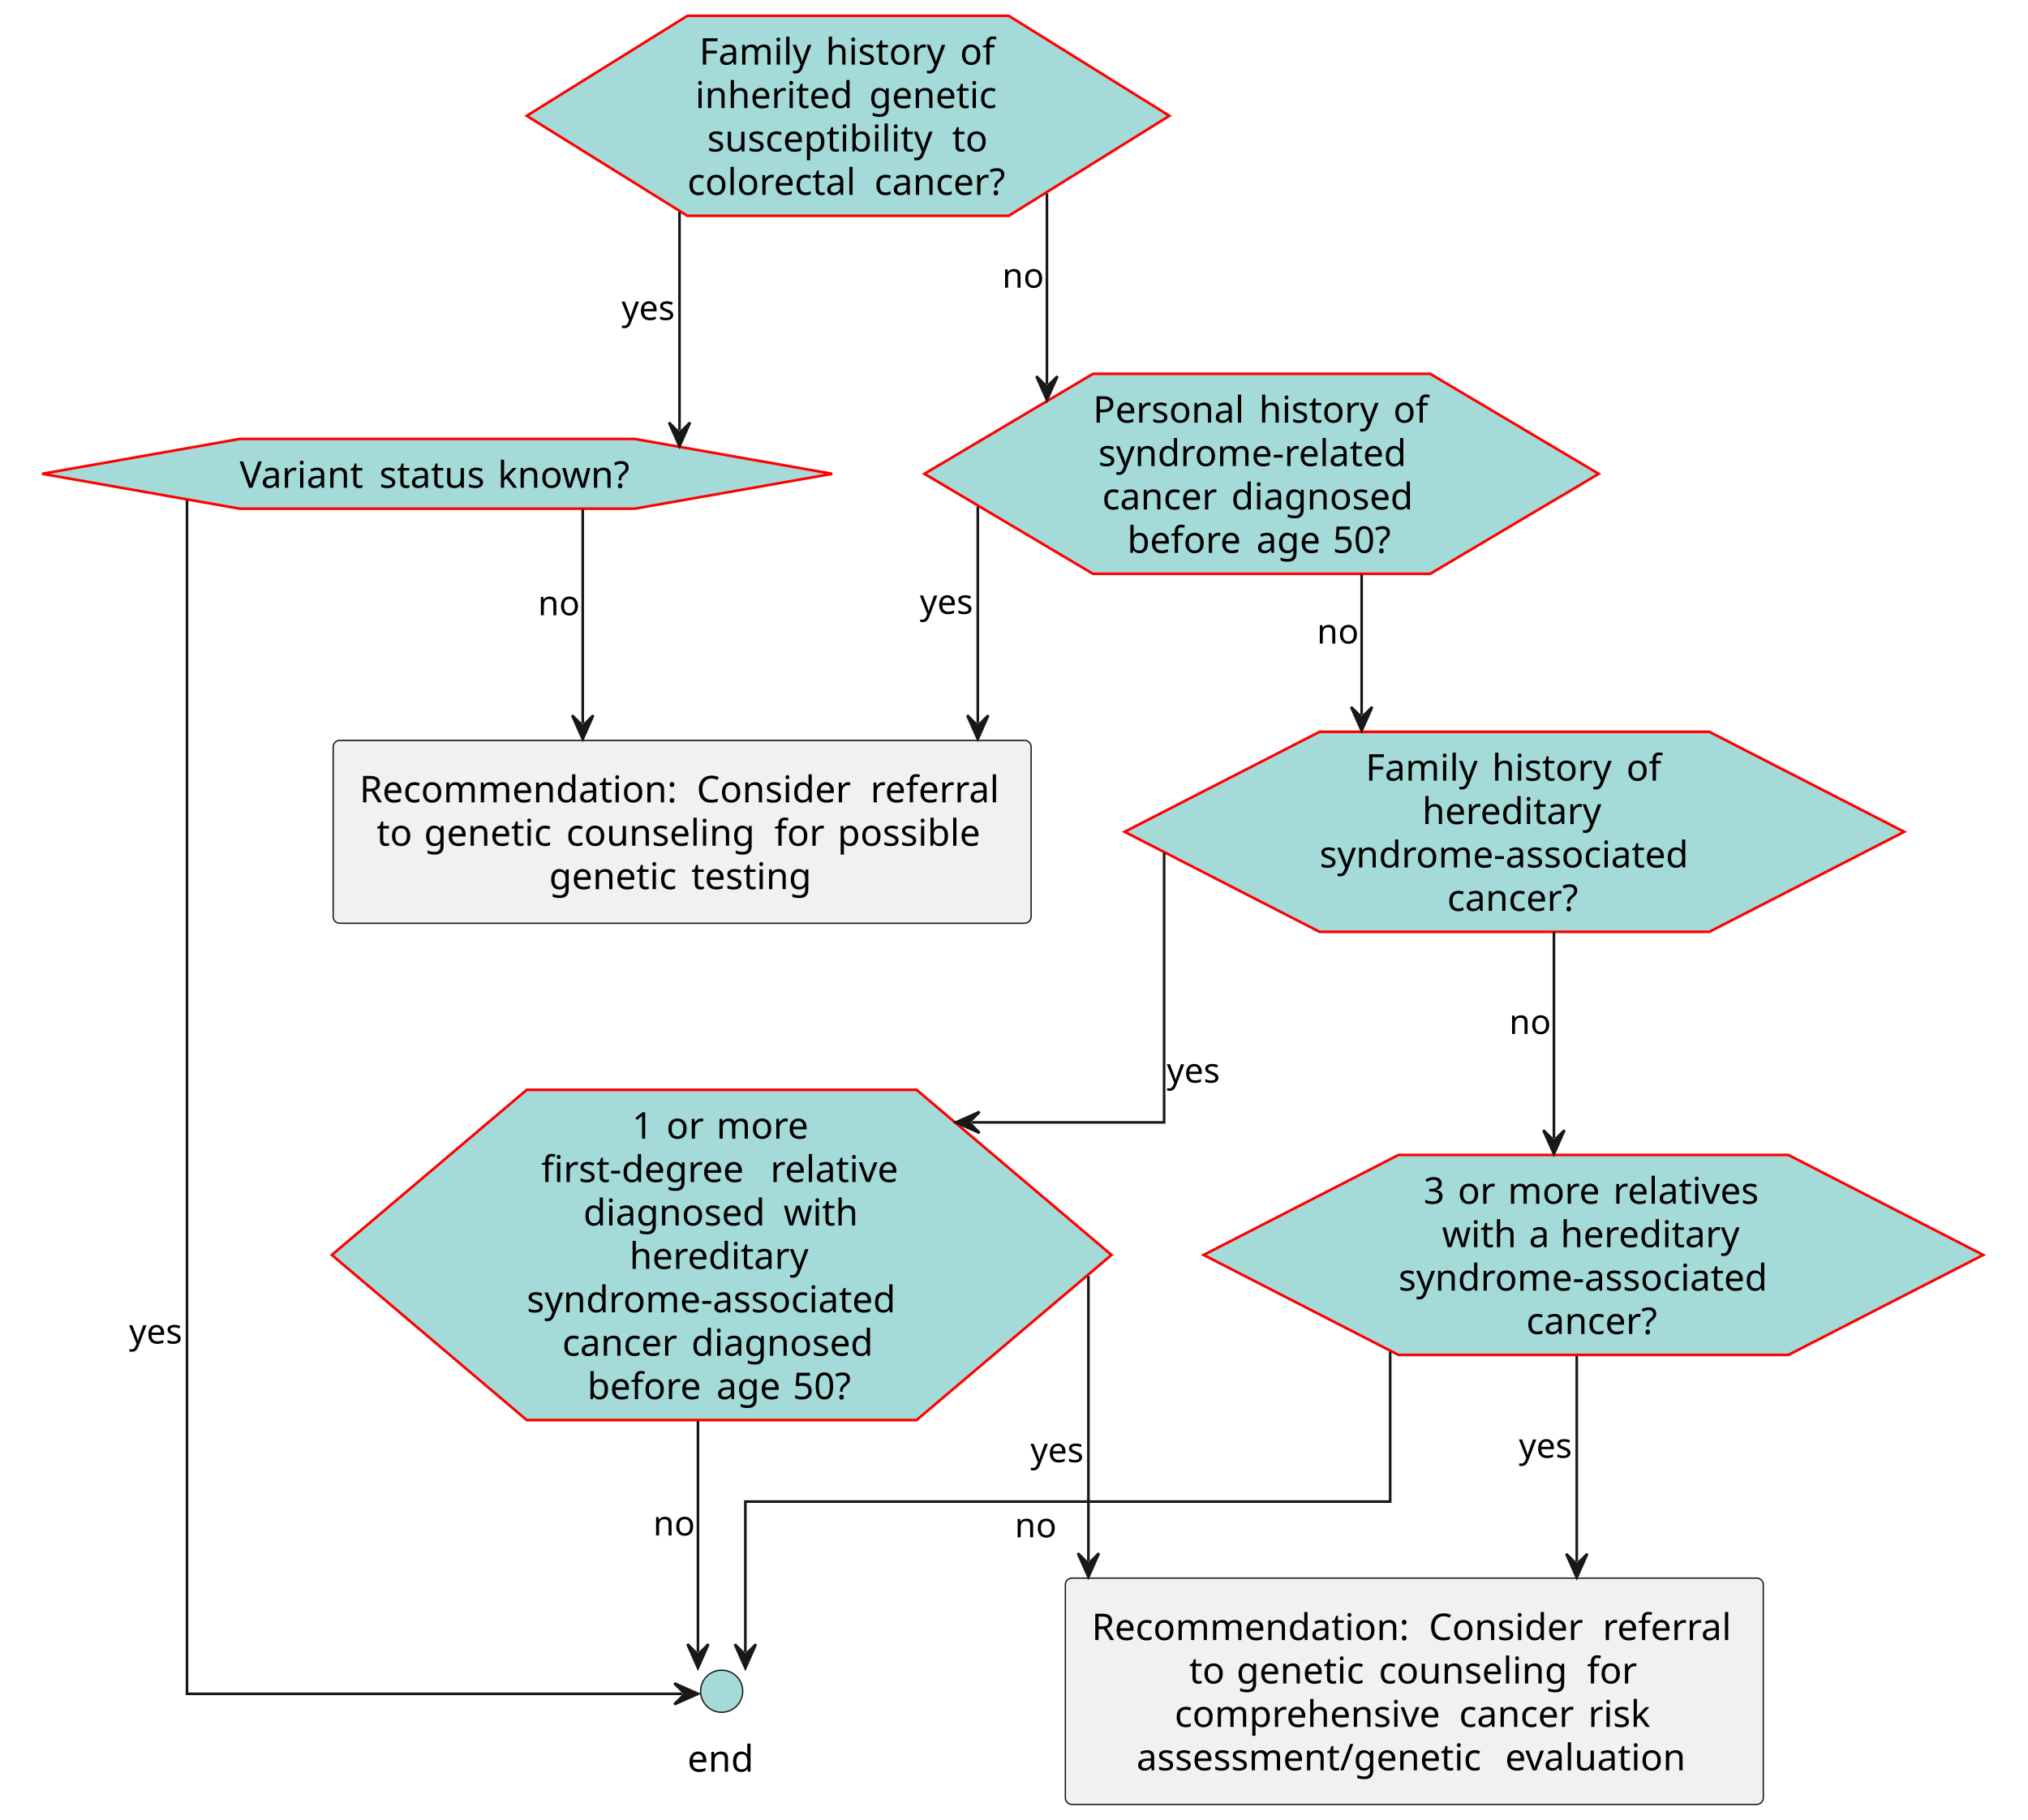
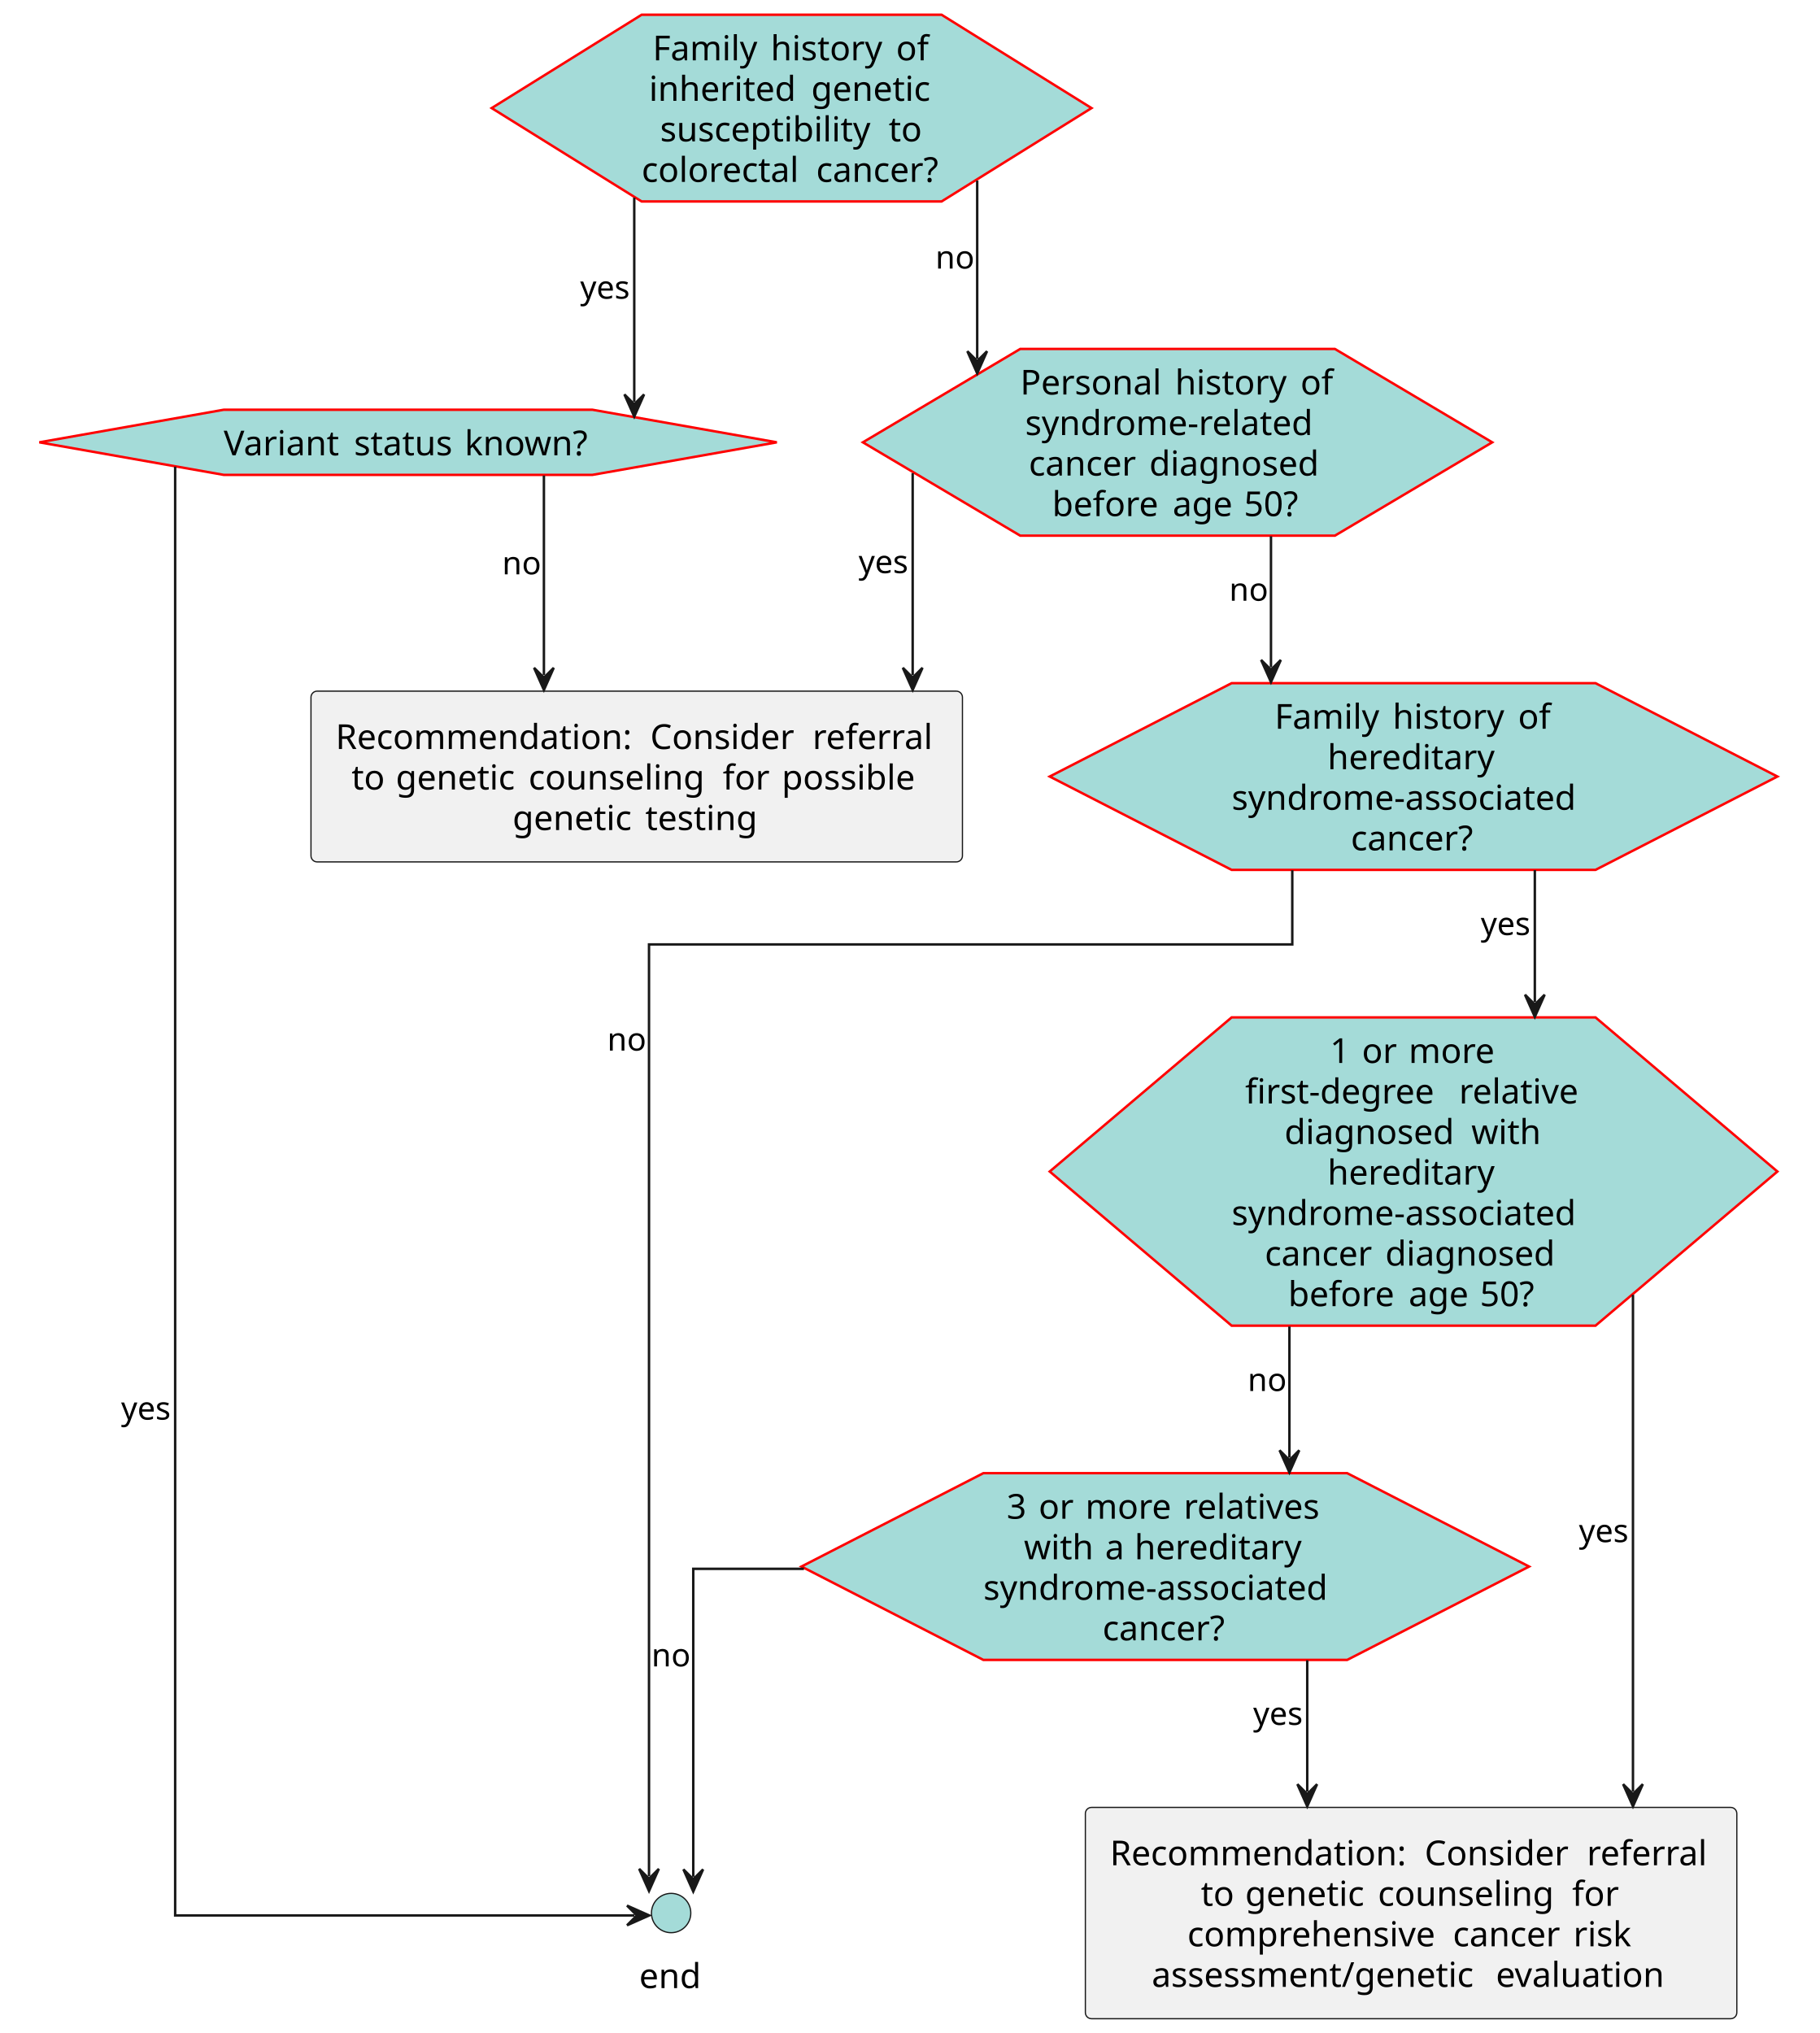
- <svg xmlns="http://www.w3.org/2000/svg" xmlns:xlink="http://www.w3.org/1999/xlink" contentStyleType="text/css" height="691px" preserveAspectRatio="none" style="width:770px;height:691px;background:#FFFFFF;" version="1.1" viewBox="0 0 770 691" width="770px" zoomAndPan="magnify">
+ <svg xmlns="http://www.w3.org/2000/svg" xmlns:xlink="http://www.w3.org/1999/xlink" contentStyleType="text/css" height="827px" preserveAspectRatio="none" style="width:740px;height:827px;background:#FFFFFF;" version="1.1" viewBox="0 0 740 827" width="740px" zoomAndPan="magnify">
  <defs />
  <g>
    <g id="elem_eve_FamHxGeneticMarker">
      <a href="#eve-FamHxGeneticMarker" target="_top" title="#eve-FamHxGeneticMarker" xlink:actuate="onRequest" xlink:href="#eve-FamHxGeneticMarker" xlink:show="new" xlink:title="#eve-FamHxGeneticMarker" xlink:type="simple">
-         <polygon fill="#A4DBD8" points="444,43.98,383,6,261,6,200,43.98,261,81.95,383,81.95,444,43.98" style="stroke:#FF0000;stroke-width:1.0;" />
+         <polygon fill="#A4DBD8" points="444,43.97,383,6,261,6,200,43.97,261,81.95,383,81.95,444,43.97" style="stroke:#FF0000;stroke-width:1.0;" />
        <text fill="#000000" font-family="sans-serif" font-size="14" lengthAdjust="spacing" textLength="44" x="265.5" y="24.535">Family</text>
        <text fill="#000000" font-family="sans-serif" font-size="14" lengthAdjust="spacing" textLength="4" x="309.5" y="24.535"> </text>
        <text fill="#000000" font-family="sans-serif" font-size="14" lengthAdjust="spacing" textLength="47" x="313.5" y="24.535">history</text>
        <text fill="#000000" font-family="sans-serif" font-size="14" lengthAdjust="spacing" textLength="4" x="360.5" y="24.535"> </text>
        <text fill="#000000" font-family="sans-serif" font-size="14" lengthAdjust="spacing" textLength="14" x="364.5" y="24.535">of</text>
        <text fill="#000000" font-family="sans-serif" font-size="14" lengthAdjust="spacing" textLength="62" x="264" y="41.023">inherited</text>
        <text fill="#000000" font-family="sans-serif" font-size="14" lengthAdjust="spacing" textLength="4" x="326" y="41.023"> </text>
        <text fill="#000000" font-family="sans-serif" font-size="14" lengthAdjust="spacing" textLength="50" x="330" y="41.023">genetic</text>
        <text fill="#000000" font-family="sans-serif" font-size="14" lengthAdjust="spacing" textLength="89" x="268.5" y="57.512">susceptibility</text>
        <text fill="#000000" font-family="sans-serif" font-size="14" lengthAdjust="spacing" textLength="4" x="357.5" y="57.512"> </text>
        <text fill="#000000" font-family="sans-serif" font-size="14" lengthAdjust="spacing" textLength="14" x="361.5" y="57.512">to</text>
        <text fill="#000000" font-family="sans-serif" font-size="14" lengthAdjust="spacing" textLength="67" x="261" y="74">colorectal</text>
        <text fill="#000000" font-family="sans-serif" font-size="14" lengthAdjust="spacing" textLength="4" x="328" y="74"> </text>
        <text fill="#000000" font-family="sans-serif" font-size="14" lengthAdjust="spacing" textLength="51" x="332" y="74">cancer?</text>
      </a>
    </g>
    <g id="elem_eve_KnownVariantStatus">
      <a href="#eve-KnownVariantStatus" target="_top" title="#eve-KnownVariantStatus" xlink:actuate="onRequest" xlink:href="#eve-KnownVariantStatus" xlink:show="new" xlink:title="#eve-KnownVariantStatus" xlink:type="simple">
-         <polygon fill="#A4DBD8" points="316,179.93,241,166.69,91,166.69,16,179.93,91,193.17,241,193.17,316,179.93" style="stroke:#FF0000;stroke-width:1.0;" />
-         <text fill="#000000" font-family="sans-serif" font-size="14" lengthAdjust="spacing" textLength="49" x="91" y="185.225">Variant</text>
-         <text fill="#000000" font-family="sans-serif" font-size="14" lengthAdjust="spacing" textLength="4" x="140" y="185.225"> </text>
-         <text fill="#000000" font-family="sans-serif" font-size="14" lengthAdjust="spacing" textLength="41" x="144" y="185.225">status</text>
-         <text fill="#000000" font-family="sans-serif" font-size="14" lengthAdjust="spacing" textLength="4" x="185" y="185.225"> </text>
-         <text fill="#000000" font-family="sans-serif" font-size="14" lengthAdjust="spacing" textLength="52" x="189" y="185.225">known?</text>
+         <polygon fill="#A4DBD8" points="316,179.93,241,166.68,91,166.68,16,179.93,91,193.17,241,193.17,316,179.93" style="stroke:#FF0000;stroke-width:1.0;" />
+         <text fill="#000000" font-family="sans-serif" font-size="14" lengthAdjust="spacing" textLength="49" x="91" y="185.215">Variant</text>
+         <text fill="#000000" font-family="sans-serif" font-size="14" lengthAdjust="spacing" textLength="4" x="140" y="185.215"> </text>
+         <text fill="#000000" font-family="sans-serif" font-size="14" lengthAdjust="spacing" textLength="41" x="144" y="185.215">status</text>
+         <text fill="#000000" font-family="sans-serif" font-size="14" lengthAdjust="spacing" textLength="4" x="185" y="185.215"> </text>
+         <text fill="#000000" font-family="sans-serif" font-size="14" lengthAdjust="spacing" textLength="52" x="189" y="185.215">known?</text>
      </a>
    </g>
    <g id="elem_eve_PersonalHxSyndromeRelatedCancer">
      <a href="#eve-PersonalHxSyndromeRelatedCancer" target="_top" title="#eve-PersonalHxSyndromeRelatedCancer" xlink:actuate="onRequest" xlink:href="#eve-PersonalHxSyndromeRelatedCancer" xlink:show="new" xlink:title="#eve-PersonalHxSyndromeRelatedCancer" xlink:type="simple">
-         <polygon fill="#A4DBD8" points="607,179.93,543,141.95,415,141.95,351,179.93,415,217.91,543,217.91,607,179.93" style="stroke:#FF0000;stroke-width:1.0;" />
+         <polygon fill="#A4DBD8" points="607,179.93,543,141.95,415,141.95,351,179.93,415,217.9,543,217.9,607,179.93" style="stroke:#FF0000;stroke-width:1.0;" />
        <text fill="#000000" font-family="sans-serif" font-size="14" lengthAdjust="spacing" textLength="59" x="415" y="160.485">Personal</text>
        <text fill="#000000" font-family="sans-serif" font-size="14" lengthAdjust="spacing" textLength="4" x="474" y="160.485"> </text>
        <text fill="#000000" font-family="sans-serif" font-size="14" lengthAdjust="spacing" textLength="47" x="478" y="160.485">history</text>
        <text fill="#000000" font-family="sans-serif" font-size="14" lengthAdjust="spacing" textLength="4" x="525" y="160.485"> </text>
        <text fill="#000000" font-family="sans-serif" font-size="14" lengthAdjust="spacing" textLength="14" x="529" y="160.485">of</text>
        <text fill="#000000" font-family="sans-serif" font-size="14" lengthAdjust="spacing" textLength="124" x="417" y="176.973">syndrome-related</text>
        <text fill="#000000" font-family="sans-serif" font-size="14" lengthAdjust="spacing" textLength="45" x="418.5" y="193.462">cancer</text>
        <text fill="#000000" font-family="sans-serif" font-size="14" lengthAdjust="spacing" textLength="4" x="463.5" y="193.462"> </text>
        <text fill="#000000" font-family="sans-serif" font-size="14" lengthAdjust="spacing" textLength="72" x="467.5" y="193.462">diagnosed</text>
        <text fill="#000000" font-family="sans-serif" font-size="14" lengthAdjust="spacing" textLength="45" x="428" y="209.95">before</text>
        <text fill="#000000" font-family="sans-serif" font-size="14" lengthAdjust="spacing" textLength="4" x="473" y="209.95"> </text>
        <text fill="#000000" font-family="sans-serif" font-size="14" lengthAdjust="spacing" textLength="25" x="477" y="209.95">age</text>
        <text fill="#000000" font-family="sans-serif" font-size="14" lengthAdjust="spacing" textLength="4" x="502" y="209.95"> </text>
        <text fill="#000000" font-family="sans-serif" font-size="14" lengthAdjust="spacing" textLength="24" x="506" y="209.95">50?</text>
      </a>
    </g>
    <g id="elem_eve_FamHxSyndromeRelatedCancers">
      <a href="#eve-FamHxSyndromeRelatedCancers" target="_top" title="#eve-FamHxSyndromeRelatedCancers" xlink:actuate="onRequest" xlink:href="#eve-FamHxSyndromeRelatedCancers" xlink:show="new" xlink:title="#eve-FamHxSyndromeRelatedCancers" xlink:type="simple">
-         <polygon fill="#A4DBD8" points="723,315.88,649,277.91,501,277.91,427,315.88,501,353.86,649,353.86,723,315.88" style="stroke:#FF0000;stroke-width:1.0;" />
-         <text fill="#000000" font-family="sans-serif" font-size="14" lengthAdjust="spacing" textLength="44" x="518.5" y="296.445">Family</text>
-         <text fill="#000000" font-family="sans-serif" font-size="14" lengthAdjust="spacing" textLength="4" x="562.5" y="296.445"> </text>
-         <text fill="#000000" font-family="sans-serif" font-size="14" lengthAdjust="spacing" textLength="47" x="566.5" y="296.445">history</text>
-         <text fill="#000000" font-family="sans-serif" font-size="14" lengthAdjust="spacing" textLength="4" x="613.5" y="296.445"> </text>
-         <text fill="#000000" font-family="sans-serif" font-size="14" lengthAdjust="spacing" textLength="14" x="617.5" y="296.445">of</text>
-         <text fill="#000000" font-family="sans-serif" font-size="14" lengthAdjust="spacing" textLength="70" x="540" y="312.933">hereditary</text>
-         <text fill="#000000" font-family="sans-serif" font-size="14" lengthAdjust="spacing" textLength="148" x="501" y="329.422">syndrome-associated</text>
-         <text fill="#000000" font-family="sans-serif" font-size="14" lengthAdjust="spacing" textLength="51" x="549.5" y="345.91">cancer?</text>
+         <polygon fill="#A4DBD8" points="723,315.88,649,277.9,501,277.9,427,315.88,501,353.86,649,353.86,723,315.88" style="stroke:#FF0000;stroke-width:1.0;" />
+         <text fill="#000000" font-family="sans-serif" font-size="14" lengthAdjust="spacing" textLength="44" x="518.5" y="296.435">Family</text>
+         <text fill="#000000" font-family="sans-serif" font-size="14" lengthAdjust="spacing" textLength="4" x="562.5" y="296.435"> </text>
+         <text fill="#000000" font-family="sans-serif" font-size="14" lengthAdjust="spacing" textLength="47" x="566.5" y="296.435">history</text>
+         <text fill="#000000" font-family="sans-serif" font-size="14" lengthAdjust="spacing" textLength="4" x="613.5" y="296.435"> </text>
+         <text fill="#000000" font-family="sans-serif" font-size="14" lengthAdjust="spacing" textLength="14" x="617.5" y="296.435">of</text>
+         <text fill="#000000" font-family="sans-serif" font-size="14" lengthAdjust="spacing" textLength="70" x="540" y="312.923">hereditary</text>
+         <text fill="#000000" font-family="sans-serif" font-size="14" lengthAdjust="spacing" textLength="148" x="501" y="329.412">syndrome-associated</text>
+         <text fill="#000000" font-family="sans-serif" font-size="14" lengthAdjust="spacing" textLength="51" x="549.5" y="345.9">cancer?</text>
      </a>
    </g>
    <g id="elem_eve_SyndromeCancerInFDRBeforeAge50">
      <a href="#eve-SyndromeCancerInFDRBeforeAge50" target="_top" title="#eve-SyndromeCancerInFDRBeforeAge50" xlink:actuate="onRequest" xlink:href="#eve-SyndromeCancerInFDRBeforeAge50" xlink:show="new" xlink:title="#eve-SyndromeCancerInFDRBeforeAge50" xlink:type="simple">
-         <polygon fill="#A4DBD8" points="422,476.57,348,413.86,200,413.86,126,476.57,200,539.28,348,539.28,422,476.57" style="stroke:#FF0000;stroke-width:1.0;" />
-         <text fill="#000000" font-family="sans-serif" font-size="14" lengthAdjust="spacing" textLength="9" x="240" y="432.395">1</text>
-         <text fill="#000000" font-family="sans-serif" font-size="14" lengthAdjust="spacing" textLength="4" x="249" y="432.395"> </text>
-         <text fill="#000000" font-family="sans-serif" font-size="14" lengthAdjust="spacing" textLength="15" x="253" y="432.395">or</text>
-         <text fill="#000000" font-family="sans-serif" font-size="14" lengthAdjust="spacing" textLength="4" x="268" y="432.395"> </text>
-         <text fill="#000000" font-family="sans-serif" font-size="14" lengthAdjust="spacing" textLength="36" x="272" y="432.395">more</text>
-         <text fill="#000000" font-family="sans-serif" font-size="14" lengthAdjust="spacing" textLength="83" x="205.5" y="448.883">first-degree</text>
-         <text fill="#000000" font-family="sans-serif" font-size="14" lengthAdjust="spacing" textLength="4" x="288.5" y="448.883"> </text>
-         <text fill="#000000" font-family="sans-serif" font-size="14" lengthAdjust="spacing" textLength="50" x="292.5" y="448.883">relative</text>
-         <text fill="#000000" font-family="sans-serif" font-size="14" lengthAdjust="spacing" textLength="72" x="221.5" y="465.372">diagnosed</text>
-         <text fill="#000000" font-family="sans-serif" font-size="14" lengthAdjust="spacing" textLength="4" x="293.5" y="465.372"> </text>
-         <text fill="#000000" font-family="sans-serif" font-size="14" lengthAdjust="spacing" textLength="29" x="297.5" y="465.372">with</text>
-         <text fill="#000000" font-family="sans-serif" font-size="14" lengthAdjust="spacing" textLength="70" x="239" y="481.86">hereditary</text>
-         <text fill="#000000" font-family="sans-serif" font-size="14" lengthAdjust="spacing" textLength="148" x="200" y="498.348">syndrome-associated</text>
-         <text fill="#000000" font-family="sans-serif" font-size="14" lengthAdjust="spacing" textLength="45" x="213.5" y="514.837">cancer</text>
-         <text fill="#000000" font-family="sans-serif" font-size="14" lengthAdjust="spacing" textLength="4" x="258.5" y="514.837"> </text>
-         <text fill="#000000" font-family="sans-serif" font-size="14" lengthAdjust="spacing" textLength="72" x="262.5" y="514.837">diagnosed</text>
-         <text fill="#000000" font-family="sans-serif" font-size="14" lengthAdjust="spacing" textLength="45" x="223" y="531.325">before</text>
-         <text fill="#000000" font-family="sans-serif" font-size="14" lengthAdjust="spacing" textLength="4" x="268" y="531.325"> </text>
-         <text fill="#000000" font-family="sans-serif" font-size="14" lengthAdjust="spacing" textLength="25" x="272" y="531.325">age</text>
-         <text fill="#000000" font-family="sans-serif" font-size="14" lengthAdjust="spacing" textLength="4" x="297" y="531.325"> </text>
-         <text fill="#000000" font-family="sans-serif" font-size="14" lengthAdjust="spacing" textLength="24" x="301" y="531.325">50?</text>
+         <polygon fill="#A4DBD8" points="723,476.56,649,413.86,501,413.86,427,476.56,501,539.27,649,539.27,723,476.56" style="stroke:#FF0000;stroke-width:1.0;" />
+         <text fill="#000000" font-family="sans-serif" font-size="14" lengthAdjust="spacing" textLength="9" x="541" y="432.395">1</text>
+         <text fill="#000000" font-family="sans-serif" font-size="14" lengthAdjust="spacing" textLength="4" x="550" y="432.395"> </text>
+         <text fill="#000000" font-family="sans-serif" font-size="14" lengthAdjust="spacing" textLength="15" x="554" y="432.395">or</text>
+         <text fill="#000000" font-family="sans-serif" font-size="14" lengthAdjust="spacing" textLength="4" x="569" y="432.395"> </text>
+         <text fill="#000000" font-family="sans-serif" font-size="14" lengthAdjust="spacing" textLength="36" x="573" y="432.395">more</text>
+         <text fill="#000000" font-family="sans-serif" font-size="14" lengthAdjust="spacing" textLength="83" x="506.5" y="448.883">first-degree</text>
+         <text fill="#000000" font-family="sans-serif" font-size="14" lengthAdjust="spacing" textLength="4" x="589.5" y="448.883"> </text>
+         <text fill="#000000" font-family="sans-serif" font-size="14" lengthAdjust="spacing" textLength="50" x="593.5" y="448.883">relative</text>
+         <text fill="#000000" font-family="sans-serif" font-size="14" lengthAdjust="spacing" textLength="72" x="522.5" y="465.372">diagnosed</text>
+         <text fill="#000000" font-family="sans-serif" font-size="14" lengthAdjust="spacing" textLength="4" x="594.5" y="465.372"> </text>
+         <text fill="#000000" font-family="sans-serif" font-size="14" lengthAdjust="spacing" textLength="29" x="598.5" y="465.372">with</text>
+         <text fill="#000000" font-family="sans-serif" font-size="14" lengthAdjust="spacing" textLength="70" x="540" y="481.86">hereditary</text>
+         <text fill="#000000" font-family="sans-serif" font-size="14" lengthAdjust="spacing" textLength="148" x="501" y="498.348">syndrome-associated</text>
+         <text fill="#000000" font-family="sans-serif" font-size="14" lengthAdjust="spacing" textLength="45" x="514.5" y="514.837">cancer</text>
+         <text fill="#000000" font-family="sans-serif" font-size="14" lengthAdjust="spacing" textLength="4" x="559.5" y="514.837"> </text>
+         <text fill="#000000" font-family="sans-serif" font-size="14" lengthAdjust="spacing" textLength="72" x="563.5" y="514.837">diagnosed</text>
+         <text fill="#000000" font-family="sans-serif" font-size="14" lengthAdjust="spacing" textLength="45" x="524" y="531.325">before</text>
+         <text fill="#000000" font-family="sans-serif" font-size="14" lengthAdjust="spacing" textLength="4" x="569" y="531.325"> </text>
+         <text fill="#000000" font-family="sans-serif" font-size="14" lengthAdjust="spacing" textLength="25" x="573" y="531.325">age</text>
+         <text fill="#000000" font-family="sans-serif" font-size="14" lengthAdjust="spacing" textLength="4" x="598" y="531.325"> </text>
+         <text fill="#000000" font-family="sans-serif" font-size="14" lengthAdjust="spacing" textLength="24" x="602" y="531.325">50?</text>
      </a>
    </g>
    <g id="elem_eve_SyndromeCancerIn3OrMoreRelatives">
      <a href="#eve-SyndromeCancerIn3OrMoreRelatives" target="_top" title="#eve-SyndromeCancerIn3OrMoreRelatives" xlink:actuate="onRequest" xlink:href="#eve-SyndromeCancerIn3OrMoreRelatives" xlink:show="new" xlink:title="#eve-SyndromeCancerIn3OrMoreRelatives" xlink:type="simple">
-         <polygon fill="#A4DBD8" points="753,476.57,679,438.59,531,438.59,457,476.57,531,514.54,679,514.54,753,476.57" style="stroke:#FF0000;stroke-width:1.0;" />
-         <text fill="#000000" font-family="sans-serif" font-size="14" lengthAdjust="spacing" textLength="9" x="540.5" y="457.125">3</text>
-         <text fill="#000000" font-family="sans-serif" font-size="14" lengthAdjust="spacing" textLength="4" x="549.5" y="457.125"> </text>
-         <text fill="#000000" font-family="sans-serif" font-size="14" lengthAdjust="spacing" textLength="15" x="553.5" y="457.125">or</text>
-         <text fill="#000000" font-family="sans-serif" font-size="14" lengthAdjust="spacing" textLength="4" x="568.5" y="457.125"> </text>
-         <text fill="#000000" font-family="sans-serif" font-size="14" lengthAdjust="spacing" textLength="36" x="572.5" y="457.125">more</text>
-         <text fill="#000000" font-family="sans-serif" font-size="14" lengthAdjust="spacing" textLength="4" x="608.5" y="457.125"> </text>
-         <text fill="#000000" font-family="sans-serif" font-size="14" lengthAdjust="spacing" textLength="57" x="612.5" y="457.125">relatives</text>
-         <text fill="#000000" font-family="sans-serif" font-size="14" lengthAdjust="spacing" textLength="29" x="547.5" y="473.613">with</text>
-         <text fill="#000000" font-family="sans-serif" font-size="14" lengthAdjust="spacing" textLength="4" x="576.5" y="473.613"> </text>
-         <text fill="#000000" font-family="sans-serif" font-size="14" lengthAdjust="spacing" textLength="8" x="580.5" y="473.613">a</text>
-         <text fill="#000000" font-family="sans-serif" font-size="14" lengthAdjust="spacing" textLength="4" x="588.5" y="473.613"> </text>
-         <text fill="#000000" font-family="sans-serif" font-size="14" lengthAdjust="spacing" textLength="70" x="592.5" y="473.613">hereditary</text>
-         <text fill="#000000" font-family="sans-serif" font-size="14" lengthAdjust="spacing" textLength="148" x="531" y="490.102">syndrome-associated</text>
-         <text fill="#000000" font-family="sans-serif" font-size="14" lengthAdjust="spacing" textLength="51" x="579.5" y="506.59">cancer?</text>
+         <polygon fill="#A4DBD8" points="622,637.25,548,599.27,400,599.27,326,637.25,400,675.23,548,675.23,622,637.25" style="stroke:#FF0000;stroke-width:1.0;" />
+         <text fill="#000000" font-family="sans-serif" font-size="14" lengthAdjust="spacing" textLength="9" x="409.5" y="617.805">3</text>
+         <text fill="#000000" font-family="sans-serif" font-size="14" lengthAdjust="spacing" textLength="4" x="418.5" y="617.805"> </text>
+         <text fill="#000000" font-family="sans-serif" font-size="14" lengthAdjust="spacing" textLength="15" x="422.5" y="617.805">or</text>
+         <text fill="#000000" font-family="sans-serif" font-size="14" lengthAdjust="spacing" textLength="4" x="437.5" y="617.805"> </text>
+         <text fill="#000000" font-family="sans-serif" font-size="14" lengthAdjust="spacing" textLength="36" x="441.5" y="617.805">more</text>
+         <text fill="#000000" font-family="sans-serif" font-size="14" lengthAdjust="spacing" textLength="4" x="477.5" y="617.805"> </text>
+         <text fill="#000000" font-family="sans-serif" font-size="14" lengthAdjust="spacing" textLength="57" x="481.5" y="617.805">relatives</text>
+         <text fill="#000000" font-family="sans-serif" font-size="14" lengthAdjust="spacing" textLength="29" x="416.5" y="634.293">with</text>
+         <text fill="#000000" font-family="sans-serif" font-size="14" lengthAdjust="spacing" textLength="4" x="445.5" y="634.293"> </text>
+         <text fill="#000000" font-family="sans-serif" font-size="14" lengthAdjust="spacing" textLength="8" x="449.5" y="634.293">a</text>
+         <text fill="#000000" font-family="sans-serif" font-size="14" lengthAdjust="spacing" textLength="4" x="457.5" y="634.293"> </text>
+         <text fill="#000000" font-family="sans-serif" font-size="14" lengthAdjust="spacing" textLength="70" x="461.5" y="634.293">hereditary</text>
+         <text fill="#000000" font-family="sans-serif" font-size="14" lengthAdjust="spacing" textLength="148" x="400" y="650.782">syndrome-associated</text>
+         <text fill="#000000" font-family="sans-serif" font-size="14" lengthAdjust="spacing" textLength="51" x="448.5" y="667.27">cancer?</text>
      </a>
    </g>
    <g id="elem_end_1">
-       <ellipse cx="274" cy="642.25" fill="#A4DBD8" rx="8" ry="8" style="stroke:#181818;stroke-width:0.5;" />
-       <text fill="#000000" font-family="sans-serif" font-size="14" lengthAdjust="spacing" textLength="26" x="261" y="672.785">end</text>
+       <ellipse cx="273" cy="778.2" fill="#A4DBD8" rx="8" ry="8" style="stroke:#181818;stroke-width:0.5;" />
+       <text fill="#000000" font-family="sans-serif" font-size="14" lengthAdjust="spacing" textLength="26" x="260" y="808.735">end</text>
    </g>
    <g id="elem_act_geneticCounseling">
      <a href="#act-geneticCounseling" target="_top" title="#act-geneticCounseling" xlink:actuate="onRequest" xlink:href="#act-geneticCounseling" xlink:show="new" xlink:title="#act-geneticCounseling" xlink:type="simple">
        <rect fill="#F1F1F1" height="69.465" rx="2.5" ry="2.5" style="stroke:#181818;stroke-width:0.5;" width="265" x="126.5" y="281.15" />
        <text fill="#000000" font-family="sans-serif" font-size="14" lengthAdjust="spacing" textLength="124" x="136.5" y="304.685">Recommendation:</text>
        <text fill="#000000" font-family="sans-serif" font-size="14" lengthAdjust="spacing" textLength="4" x="260.5" y="304.685"> </text>
        <text fill="#000000" font-family="sans-serif" font-size="14" lengthAdjust="spacing" textLength="62" x="264.5" y="304.685">Consider</text>
        <text fill="#000000" font-family="sans-serif" font-size="14" lengthAdjust="spacing" textLength="4" x="326.5" y="304.685"> </text>
        <text fill="#000000" font-family="sans-serif" font-size="14" lengthAdjust="spacing" textLength="51" x="330.5" y="304.685">referral</text>
        <text fill="#000000" font-family="sans-serif" font-size="14" lengthAdjust="spacing" textLength="14" x="143" y="321.173">to</text>
        <text fill="#000000" font-family="sans-serif" font-size="14" lengthAdjust="spacing" textLength="4" x="157" y="321.173"> </text>
        <text fill="#000000" font-family="sans-serif" font-size="14" lengthAdjust="spacing" textLength="50" x="161" y="321.173">genetic</text>
        <text fill="#000000" font-family="sans-serif" font-size="14" lengthAdjust="spacing" textLength="4" x="211" y="321.173"> </text>
        <text fill="#000000" font-family="sans-serif" font-size="14" lengthAdjust="spacing" textLength="75" x="215" y="321.173">counseling</text>
        <text fill="#000000" font-family="sans-serif" font-size="14" lengthAdjust="spacing" textLength="4" x="290" y="321.173"> </text>
        <text fill="#000000" font-family="sans-serif" font-size="14" lengthAdjust="spacing" textLength="20" x="294" y="321.173">for</text>
        <text fill="#000000" font-family="sans-serif" font-size="14" lengthAdjust="spacing" textLength="4" x="314" y="321.173"> </text>
        <text fill="#000000" font-family="sans-serif" font-size="14" lengthAdjust="spacing" textLength="57" x="318" y="321.173">possible</text>
        <text fill="#000000" font-family="sans-serif" font-size="14" lengthAdjust="spacing" textLength="50" x="208.5" y="337.662">genetic</text>
        <text fill="#000000" font-family="sans-serif" font-size="14" lengthAdjust="spacing" textLength="4" x="258.5" y="337.662"> </text>
        <text fill="#000000" font-family="sans-serif" font-size="14" lengthAdjust="spacing" textLength="47" x="262.5" y="337.662">testing</text>
      </a>
    </g>
    <g id="elem_act_GeneticFamilialRiskEval">
      <a href="#act-GeneticFamilialRiskEval" target="_top" title="#act-GeneticFamilialRiskEval" xlink:actuate="onRequest" xlink:href="#act-GeneticFamilialRiskEval" xlink:show="new" xlink:title="#act-GeneticFamilialRiskEval" xlink:type="simple">
-         <rect fill="#F1F1F1" height="85.953" rx="2.5" ry="2.5" style="stroke:#181818;stroke-width:0.5;" width="265" x="404.5" y="599.28" />
-         <text fill="#000000" font-family="sans-serif" font-size="14" lengthAdjust="spacing" textLength="124" x="414.5" y="622.815">Recommendation:</text>
-         <text fill="#000000" font-family="sans-serif" font-size="14" lengthAdjust="spacing" textLength="4" x="538.5" y="622.815"> </text>
-         <text fill="#000000" font-family="sans-serif" font-size="14" lengthAdjust="spacing" textLength="62" x="542.5" y="622.815">Consider</text>
-         <text fill="#000000" font-family="sans-serif" font-size="14" lengthAdjust="spacing" textLength="4" x="604.5" y="622.815"> </text>
-         <text fill="#000000" font-family="sans-serif" font-size="14" lengthAdjust="spacing" textLength="51" x="608.5" y="622.815">referral</text>
-         <text fill="#000000" font-family="sans-serif" font-size="14" lengthAdjust="spacing" textLength="14" x="451.5" y="639.303">to</text>
-         <text fill="#000000" font-family="sans-serif" font-size="14" lengthAdjust="spacing" textLength="4" x="465.5" y="639.303"> </text>
-         <text fill="#000000" font-family="sans-serif" font-size="14" lengthAdjust="spacing" textLength="50" x="469.5" y="639.303">genetic</text>
-         <text fill="#000000" font-family="sans-serif" font-size="14" lengthAdjust="spacing" textLength="4" x="519.5" y="639.303"> </text>
-         <text fill="#000000" font-family="sans-serif" font-size="14" lengthAdjust="spacing" textLength="75" x="523.5" y="639.303">counseling</text>
-         <text fill="#000000" font-family="sans-serif" font-size="14" lengthAdjust="spacing" textLength="4" x="598.5" y="639.303"> </text>
-         <text fill="#000000" font-family="sans-serif" font-size="14" lengthAdjust="spacing" textLength="20" x="602.5" y="639.303">for</text>
-         <text fill="#000000" font-family="sans-serif" font-size="14" lengthAdjust="spacing" textLength="104" x="446" y="655.792">comprehensive</text>
-         <text fill="#000000" font-family="sans-serif" font-size="14" lengthAdjust="spacing" textLength="4" x="550" y="655.792"> </text>
-         <text fill="#000000" font-family="sans-serif" font-size="14" lengthAdjust="spacing" textLength="45" x="554" y="655.792">cancer</text>
-         <text fill="#000000" font-family="sans-serif" font-size="14" lengthAdjust="spacing" textLength="4" x="599" y="655.792"> </text>
-         <text fill="#000000" font-family="sans-serif" font-size="14" lengthAdjust="spacing" textLength="25" x="603" y="655.792">risk</text>
-         <text fill="#000000" font-family="sans-serif" font-size="14" lengthAdjust="spacing" textLength="136" x="431.5" y="672.28">assessment/genetic</text>
-         <text fill="#000000" font-family="sans-serif" font-size="14" lengthAdjust="spacing" textLength="4" x="567.5" y="672.28"> </text>
-         <text fill="#000000" font-family="sans-serif" font-size="14" lengthAdjust="spacing" textLength="71" x="571.5" y="672.28">evaluation</text>
+         <rect fill="#F1F1F1" height="85.953" rx="2.5" ry="2.5" style="stroke:#181818;stroke-width:0.5;" width="265" x="441.5" y="735.23" />
+         <text fill="#000000" font-family="sans-serif" font-size="14" lengthAdjust="spacing" textLength="124" x="451.5" y="758.765">Recommendation:</text>
+         <text fill="#000000" font-family="sans-serif" font-size="14" lengthAdjust="spacing" textLength="4" x="575.5" y="758.765"> </text>
+         <text fill="#000000" font-family="sans-serif" font-size="14" lengthAdjust="spacing" textLength="62" x="579.5" y="758.765">Consider</text>
+         <text fill="#000000" font-family="sans-serif" font-size="14" lengthAdjust="spacing" textLength="4" x="641.5" y="758.765"> </text>
+         <text fill="#000000" font-family="sans-serif" font-size="14" lengthAdjust="spacing" textLength="51" x="645.5" y="758.765">referral</text>
+         <text fill="#000000" font-family="sans-serif" font-size="14" lengthAdjust="spacing" textLength="14" x="488.5" y="775.253">to</text>
+         <text fill="#000000" font-family="sans-serif" font-size="14" lengthAdjust="spacing" textLength="4" x="502.5" y="775.253"> </text>
+         <text fill="#000000" font-family="sans-serif" font-size="14" lengthAdjust="spacing" textLength="50" x="506.5" y="775.253">genetic</text>
+         <text fill="#000000" font-family="sans-serif" font-size="14" lengthAdjust="spacing" textLength="4" x="556.5" y="775.253"> </text>
+         <text fill="#000000" font-family="sans-serif" font-size="14" lengthAdjust="spacing" textLength="75" x="560.5" y="775.253">counseling</text>
+         <text fill="#000000" font-family="sans-serif" font-size="14" lengthAdjust="spacing" textLength="4" x="635.5" y="775.253"> </text>
+         <text fill="#000000" font-family="sans-serif" font-size="14" lengthAdjust="spacing" textLength="20" x="639.5" y="775.253">for</text>
+         <text fill="#000000" font-family="sans-serif" font-size="14" lengthAdjust="spacing" textLength="104" x="483" y="791.742">comprehensive</text>
+         <text fill="#000000" font-family="sans-serif" font-size="14" lengthAdjust="spacing" textLength="4" x="587" y="791.742"> </text>
+         <text fill="#000000" font-family="sans-serif" font-size="14" lengthAdjust="spacing" textLength="45" x="591" y="791.742">cancer</text>
+         <text fill="#000000" font-family="sans-serif" font-size="14" lengthAdjust="spacing" textLength="4" x="636" y="791.742"> </text>
+         <text fill="#000000" font-family="sans-serif" font-size="14" lengthAdjust="spacing" textLength="25" x="640" y="791.742">risk</text>
+         <text fill="#000000" font-family="sans-serif" font-size="14" lengthAdjust="spacing" textLength="136" x="468.5" y="808.23">assessment/genetic</text>
+         <text fill="#000000" font-family="sans-serif" font-size="14" lengthAdjust="spacing" textLength="4" x="604.5" y="808.23"> </text>
+         <text fill="#000000" font-family="sans-serif" font-size="14" lengthAdjust="spacing" textLength="71" x="608.5" y="808.23">evaluation</text>
      </a>
    </g>
    <g id="link_eve_FamHxGeneticMarker_eve_KnownVariantStatus">
-       <path d="M258,80.41 C258,110.3 258,144.64 258,163.46 " fill="none" id="eve_FamHxGeneticMarker-to-eve_KnownVariantStatus" style="stroke:#181818;stroke-width:1.0;" />
-       <polygon fill="#181818" points="258,169.46,262,160.46,258,164.46,254,160.46,258,169.46" style="stroke:#181818;stroke-width:1.0;" />
+       <path d="M258,80.41 C258,110.29 258,144.64 258,163.45 " fill="none" id="eve_FamHxGeneticMarker-to-eve_KnownVariantStatus" style="stroke:#181818;stroke-width:1.0;" />
+       <polygon fill="#181818" points="258,169.45,262,160.45,258,164.45,254,160.45,258,169.45" style="stroke:#181818;stroke-width:1.0;" />
      <text fill="#000000" font-family="sans-serif" font-size="13" lengthAdjust="spacing" textLength="21" x="236" y="121.498">yes</text>
    </g>
    <g id="link_eve_FamHxGeneticMarker_eve_PersonalHxSyndromeRelatedCancer">
-       <path d="M397.5,73.48 C397.5,96.75 397.5,122.99 397.5,145.88 " fill="none" id="eve_FamHxGeneticMarker-to-eve_PersonalHxSyndromeRelatedCancer" style="stroke:#181818;stroke-width:1.0;" />
+       <path d="M397.5,73.47 C397.5,96.75 397.5,122.99 397.5,145.88 " fill="none" id="eve_FamHxGeneticMarker-to-eve_PersonalHxSyndromeRelatedCancer" style="stroke:#181818;stroke-width:1.0;" />
      <polygon fill="#181818" points="397.5,151.88,401.5,142.88,397.5,146.88,393.5,142.88,397.5,151.88" style="stroke:#181818;stroke-width:1.0;" />
      <text fill="#000000" font-family="sans-serif" font-size="13" lengthAdjust="spacing" textLength="16" x="380.5" y="109.248">no</text>
    </g>
    <g id="link_eve_KnownVariantStatus_end_1">
-       <path d="M71,190.04 C71,257.79 71,643.23 71,643.23 C71,643.23 219.73,643.23 259.02,643.23 " fill="none" id="eve_KnownVariantStatus-to-end_1" style="stroke:#181818;stroke-width:1.0;" />
-       <polygon fill="#181818" points="265.02,643.23,256.02,639.23,260.02,643.23,256.02,647.23,265.02,643.23" style="stroke:#181818;stroke-width:1.0;" />
-       <text fill="#000000" font-family="sans-serif" font-size="13" lengthAdjust="spacing" textLength="21" x="49" y="510.208">yes</text>
+       <path d="M71.25,189.83 C71.25,267.74 71.25,779.18 71.25,779.18 C71.25,779.18 219.03,779.18 258.07,779.18 " fill="none" id="eve_KnownVariantStatus-to-end_1" style="stroke:#181818;stroke-width:1.0;" />
+       <polygon fill="#181818" points="264.07,779.18,255.07,775.18,259.07,779.18,255.07,783.18,264.07,779.18" style="stroke:#181818;stroke-width:1.0;" />
+       <text fill="#000000" font-family="sans-serif" font-size="13" lengthAdjust="spacing" textLength="21" x="49.25" y="577.478">yes</text>
    </g>
    <g id="link_eve_KnownVariantStatus_act_geneticCounseling">
-       <path d="M221.25,193.46 C221.25,213.61 221.25,246.18 221.25,274.66 " fill="none" id="eve_KnownVariantStatus-to-act_geneticCounseling" style="stroke:#181818;stroke-width:1.0;" />
+       <path d="M221.25,193.46 C221.25,213.61 221.25,246.17 221.25,274.66 " fill="none" id="eve_KnownVariantStatus-to-act_geneticCounseling" style="stroke:#181818;stroke-width:1.0;" />
      <polygon fill="#181818" points="221.25,280.66,225.25,271.66,221.25,275.66,217.25,271.66,221.25,280.66" style="stroke:#181818;stroke-width:1.0;" />
      <text fill="#000000" font-family="sans-serif" font-size="13" lengthAdjust="spacing" textLength="16" x="204.25" y="233.628">no</text>
    </g>
    <g id="link_eve_PersonalHxSyndromeRelatedCancer_act_geneticCounseling">
-       <path d="M371.25,192.48 C371.25,212.33 371.25,245.7 371.25,274.65 " fill="none" id="eve_PersonalHxSyndromeRelatedCancer-to-act_geneticCounseling" style="stroke:#181818;stroke-width:1.0;" />
+       <path d="M371.25,192.47 C371.25,212.32 371.25,245.69 371.25,274.65 " fill="none" id="eve_PersonalHxSyndromeRelatedCancer-to-act_geneticCounseling" style="stroke:#181818;stroke-width:1.0;" />
      <polygon fill="#181818" points="371.25,280.65,375.25,271.65,371.25,275.65,367.25,271.65,371.25,280.65" style="stroke:#181818;stroke-width:1.0;" />
      <text fill="#000000" font-family="sans-serif" font-size="13" lengthAdjust="spacing" textLength="21" x="349.25" y="233.128">yes</text>
    </g>
    <g id="link_eve_PersonalHxSyndromeRelatedCancer_eve_FamHxSyndromeRelatedCancers">
-       <path d="M517,218.16 C517,236.7 517,252.91 517,271.47 " fill="none" id="eve_PersonalHxSyndromeRelatedCancer-to-eve_FamHxSyndromeRelatedCancers" style="stroke:#181818;stroke-width:1.0;" />
-       <polygon fill="#181818" points="517,277.47,521,268.47,517,272.47,513,268.47,517,277.47" style="stroke:#181818;stroke-width:1.0;" />
+       <path d="M517,218.16 C517,236.69 517,252.9 517,271.46 " fill="none" id="eve_PersonalHxSyndromeRelatedCancer-to-eve_FamHxSyndromeRelatedCancers" style="stroke:#181818;stroke-width:1.0;" />
+       <polygon fill="#181818" points="517,277.46,521,268.46,517,272.46,513,268.46,517,277.46" style="stroke:#181818;stroke-width:1.0;" />
      <text fill="#000000" font-family="sans-serif" font-size="13" lengthAdjust="spacing" textLength="16" x="500" y="244.378">no</text>
    </g>
    <g id="link_eve_FamHxSyndromeRelatedCancers_eve_SyndromeCancerInFDRBeforeAge50">
-       <path d="M442,323.82 C442,349.12 442,426.23 442,426.23 C442,426.23 409.22,426.23 368.92,426.23 " fill="none" id="eve_FamHxSyndromeRelatedCancers-to-eve_SyndromeCancerInFDRBeforeAge50" style="stroke:#181818;stroke-width:1.0;" />
-       <polygon fill="#181818" points="362.92,426.23,371.92,430.23,367.92,426.23,371.92,422.23,362.92,426.23" style="stroke:#181818;stroke-width:1.0;" />
-       <text fill="#000000" font-family="sans-serif" font-size="13" lengthAdjust="spacing" textLength="21" x="443" y="411.128">yes</text>
-     </g>
-     <g id="link_eve_FamHxSyndromeRelatedCancers_eve_SyndromeCancerIn3OrMoreRelatives">
-       <path d="M590,353.96 C590,379.39 590,406.72 590,432.2 " fill="none" id="eve_FamHxSyndromeRelatedCancers-to-eve_SyndromeCancerIn3OrMoreRelatives" style="stroke:#181818;stroke-width:1.0;" />
-       <polygon fill="#181818" points="590,438.2,594,429.2,590,433.2,586,429.2,590,438.2" style="stroke:#181818;stroke-width:1.0;" />
-       <text fill="#000000" font-family="sans-serif" font-size="13" lengthAdjust="spacing" textLength="16" x="573" y="392.648">no</text>
+       <path d="M624.33,353.96 C624.33,371.78 624.33,387.47 624.33,407.63 " fill="none" id="eve_FamHxSyndromeRelatedCancers-to-eve_SyndromeCancerInFDRBeforeAge50" style="stroke:#181818;stroke-width:1.0;" />
+       <polygon fill="#181818" points="624.33,413.63,628.33,404.63,624.33,408.63,620.33,404.63,624.33,413.63" style="stroke:#181818;stroke-width:1.0;" />
+       <text fill="#000000" font-family="sans-serif" font-size="13" lengthAdjust="spacing" textLength="21" x="602.33" y="380.368">yes</text>
+     </g>
+     <g id="link_eve_FamHxSyndromeRelatedCancers_end_1">
+       <path d="M525.67,354.02 C525.67,369.67 525.67,384.18 525.67,384.18 C525.67,384.18 264,384.18 264,384.18 C264,384.18 264,704.58 264,763.23 " fill="none" id="eve_FamHxSyndromeRelatedCancers-to-end_1" style="stroke:#181818;stroke-width:1.0;" />
+       <polygon fill="#181818" points="264,769.23,268,760.23,264,764.23,260,760.23,264,769.23" style="stroke:#181818;stroke-width:1.0;" />
+       <text fill="#000000" font-family="sans-serif" font-size="13" lengthAdjust="spacing" textLength="16" x="247" y="427.368">no</text>
    </g>
    <g id="link_eve_SyndromeCancerInFDRBeforeAge50_act_GeneticFamilialRiskEval">
-       <path d="M413.25,484.56 C413.25,504.86 413.25,553.57 413.25,592.85 " fill="none" id="eve_SyndromeCancerInFDRBeforeAge50-to-act_GeneticFamilialRiskEval" style="stroke:#181818;stroke-width:1.0;" />
-       <polygon fill="#181818" points="413.25,598.85,417.25,589.85,413.25,593.85,409.25,589.85,413.25,598.85" style="stroke:#181818;stroke-width:1.0;" />
-       <text fill="#000000" font-family="sans-serif" font-size="13" lengthAdjust="spacing" textLength="21" x="391.25" y="555.268">yes</text>
-     </g>
-     <g id="link_eve_SyndromeCancerInFDRBeforeAge50_end_1">
-       <path d="M265,539.68 C265,575.16 265,609.77 265,627.36 " fill="none" id="eve_SyndromeCancerInFDRBeforeAge50-to-end_1" style="stroke:#181818;stroke-width:1.0;" />
-       <polygon fill="#181818" points="265,633.36,269,624.36,265,628.36,261,624.36,265,633.36" style="stroke:#181818;stroke-width:1.0;" />
-       <text fill="#000000" font-family="sans-serif" font-size="13" lengthAdjust="spacing" textLength="16" x="248" y="583.088">no</text>
+       <path d="M664.25,526.71 C664.25,584.84 664.25,673.7 664.25,728.79 " fill="none" id="eve_SyndromeCancerInFDRBeforeAge50-to-act_GeneticFamilialRiskEval" style="stroke:#181818;stroke-width:1.0;" />
+       <polygon fill="#181818" points="664.25,734.79,668.25,725.79,664.25,729.79,660.25,725.79,664.25,734.79" style="stroke:#181818;stroke-width:1.0;" />
+       <text fill="#000000" font-family="sans-serif" font-size="13" lengthAdjust="spacing" textLength="21" x="642.25" y="627.318">yes</text>
+     </g>
+     <g id="link_eve_SyndromeCancerInFDRBeforeAge50_eve_SyndromeCancerIn3OrMoreRelatives">
+       <path d="M524.5,539.61 C524.5,559.66 524.5,575.21 524.5,592.96 " fill="none" id="eve_SyndromeCancerInFDRBeforeAge50-to-eve_SyndromeCancerIn3OrMoreRelatives" style="stroke:#181818;stroke-width:1.0;" />
+       <polygon fill="#181818" points="524.5,598.96,528.5,589.96,524.5,593.96,520.5,589.96,524.5,598.96" style="stroke:#181818;stroke-width:1.0;" />
+       <text fill="#000000" font-family="sans-serif" font-size="13" lengthAdjust="spacing" textLength="16" x="507.5" y="565.848">no</text>
    </g>
    <g id="link_eve_SyndromeCancerIn3OrMoreRelatives_act_GeneticFamilialRiskEval">
-       <path d="M598.67,515 C598.67,540.14 598.67,567.03 598.67,593.07 " fill="none" id="eve_SyndromeCancerIn3OrMoreRelatives-to-act_GeneticFamilialRiskEval" style="stroke:#181818;stroke-width:1.0;" />
-       <polygon fill="#181818" points="598.67,599.07,602.67,590.07,598.67,594.07,594.67,590.07,598.67,599.07" style="stroke:#181818;stroke-width:1.0;" />
-       <text fill="#000000" font-family="sans-serif" font-size="13" lengthAdjust="spacing" textLength="21" x="576.67" y="553.598">yes</text>
+       <path d="M531.75,675.39 C531.75,693.74 531.75,709.81 531.75,728.8 " fill="none" id="eve_SyndromeCancerIn3OrMoreRelatives-to-act_GeneticFamilialRiskEval" style="stroke:#181818;stroke-width:1.0;" />
+       <polygon fill="#181818" points="531.75,734.8,535.75,725.8,531.75,729.8,527.75,725.8,531.75,734.8" style="stroke:#181818;stroke-width:1.0;" />
+       <text fill="#000000" font-family="sans-serif" font-size="13" lengthAdjust="spacing" textLength="21" x="509.75" y="701.668">yes</text>
    </g>
    <g id="link_eve_SyndromeCancerIn3OrMoreRelatives_end_1">
-       <path d="M527.83,513.32 C527.83,539.56 527.83,570.23 527.83,570.23 C527.83,570.23 283,570.23 283,570.23 C283,570.23 283,608.19 283,627.42 " fill="none" id="eve_SyndromeCancerIn3OrMoreRelatives-to-end_1" style="stroke:#181818;stroke-width:1.0;" />
-       <polygon fill="#181818" points="283,633.42,287,624.42,283,628.42,279,624.42,283,633.42" style="stroke:#181818;stroke-width:1.0;" />
-       <text fill="#000000" font-family="sans-serif" font-size="13" lengthAdjust="spacing" textLength="16" x="385.28" y="583.798">no</text>
+       <path d="M327.02,638.18 C300.99,638.18 282,638.18 282,638.18 C282,638.18 282,732.79 282,763.44 " fill="none" id="eve_SyndromeCancerIn3OrMoreRelatives-to-end_1" style="stroke:#181818;stroke-width:1.0;" />
+       <polygon fill="#181818" points="282,769.44,286,760.44,282,764.44,278,760.44,282,769.44" style="stroke:#181818;stroke-width:1.0;" />
+       <text fill="#000000" font-family="sans-serif" font-size="13" lengthAdjust="spacing" textLength="16" x="265" y="677.868">no</text>
    </g>
  </g>
</svg>
